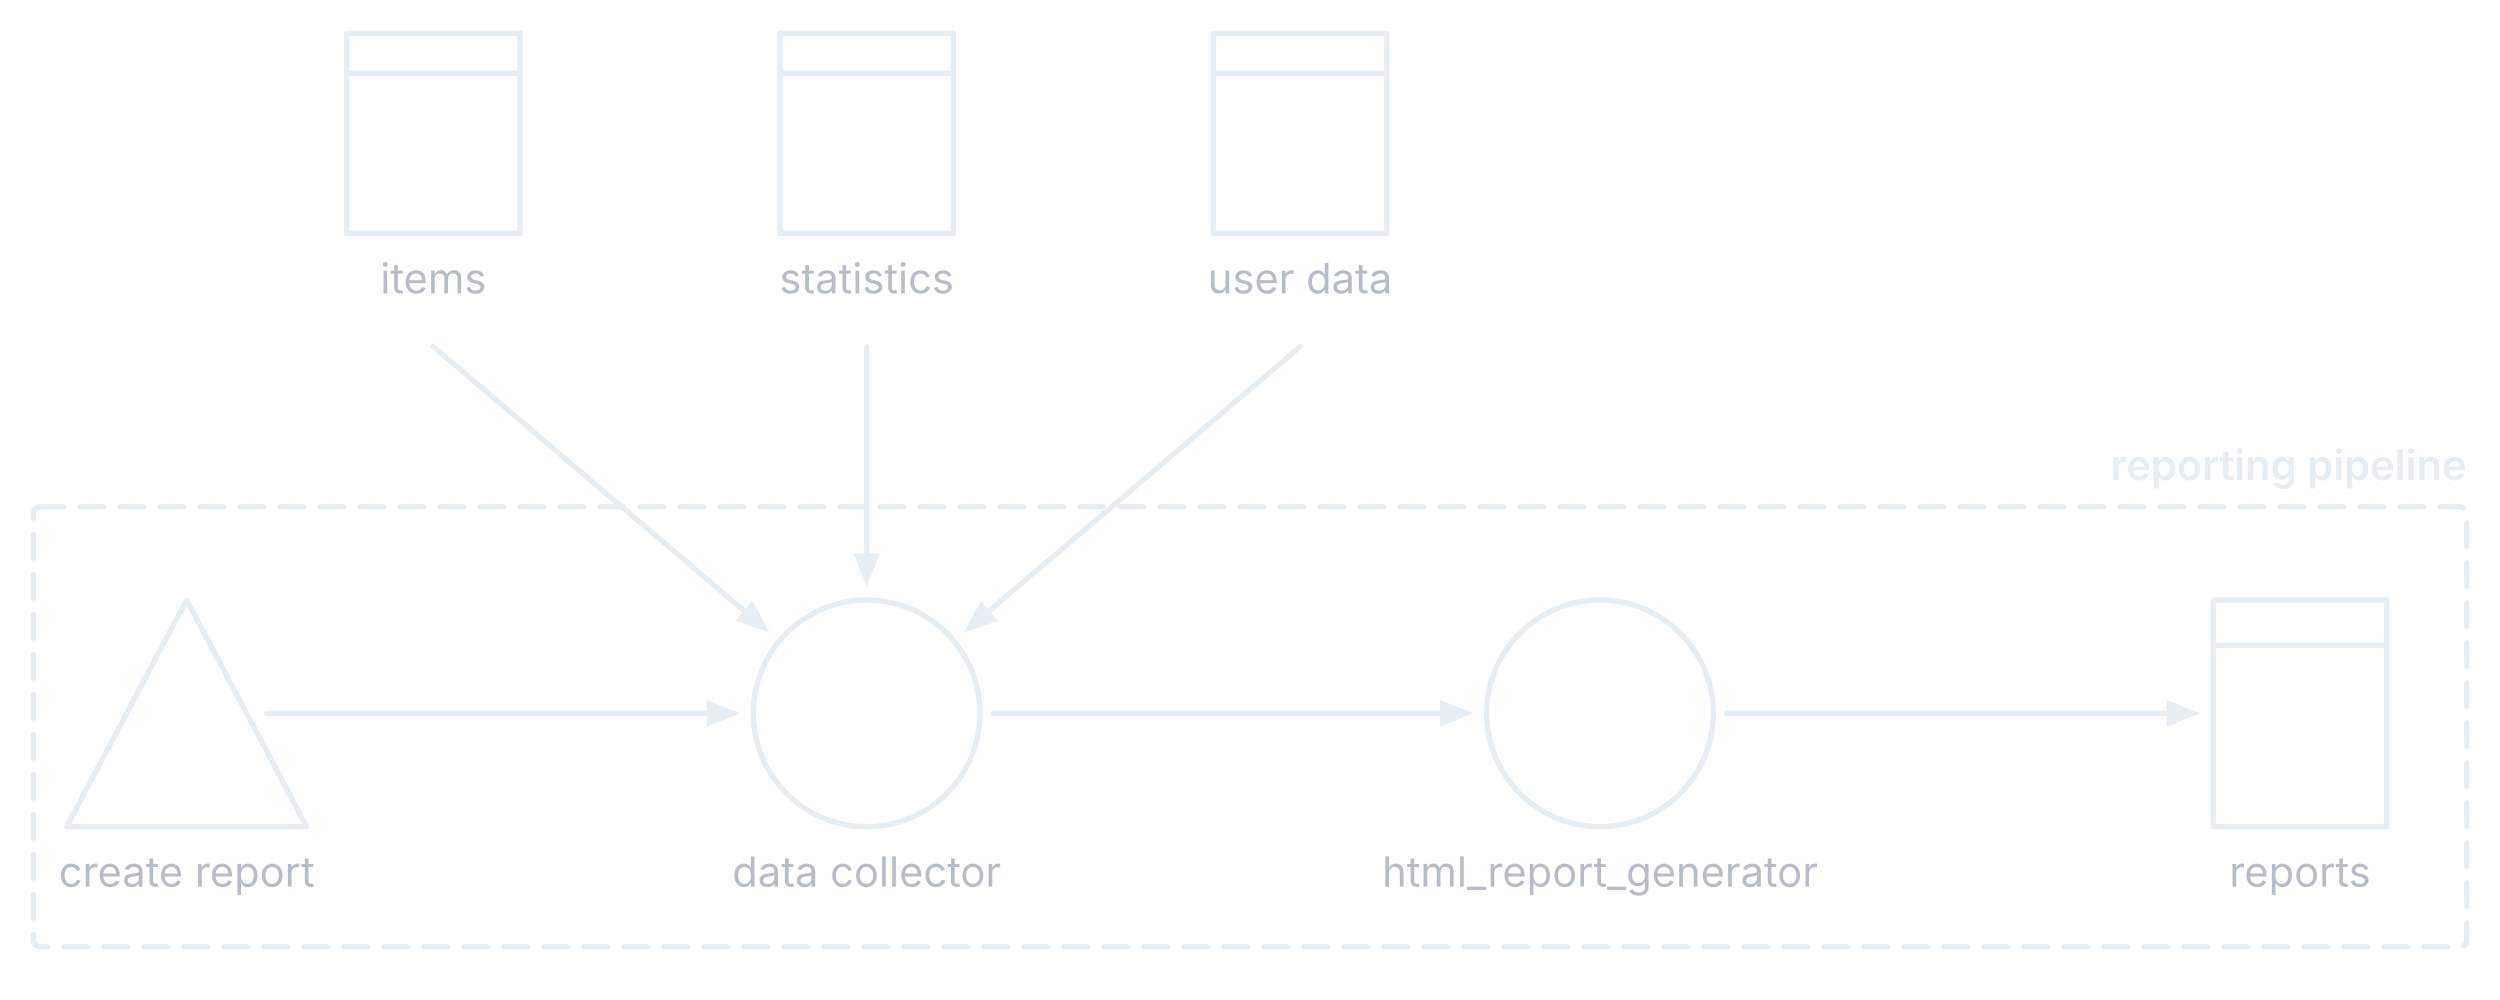
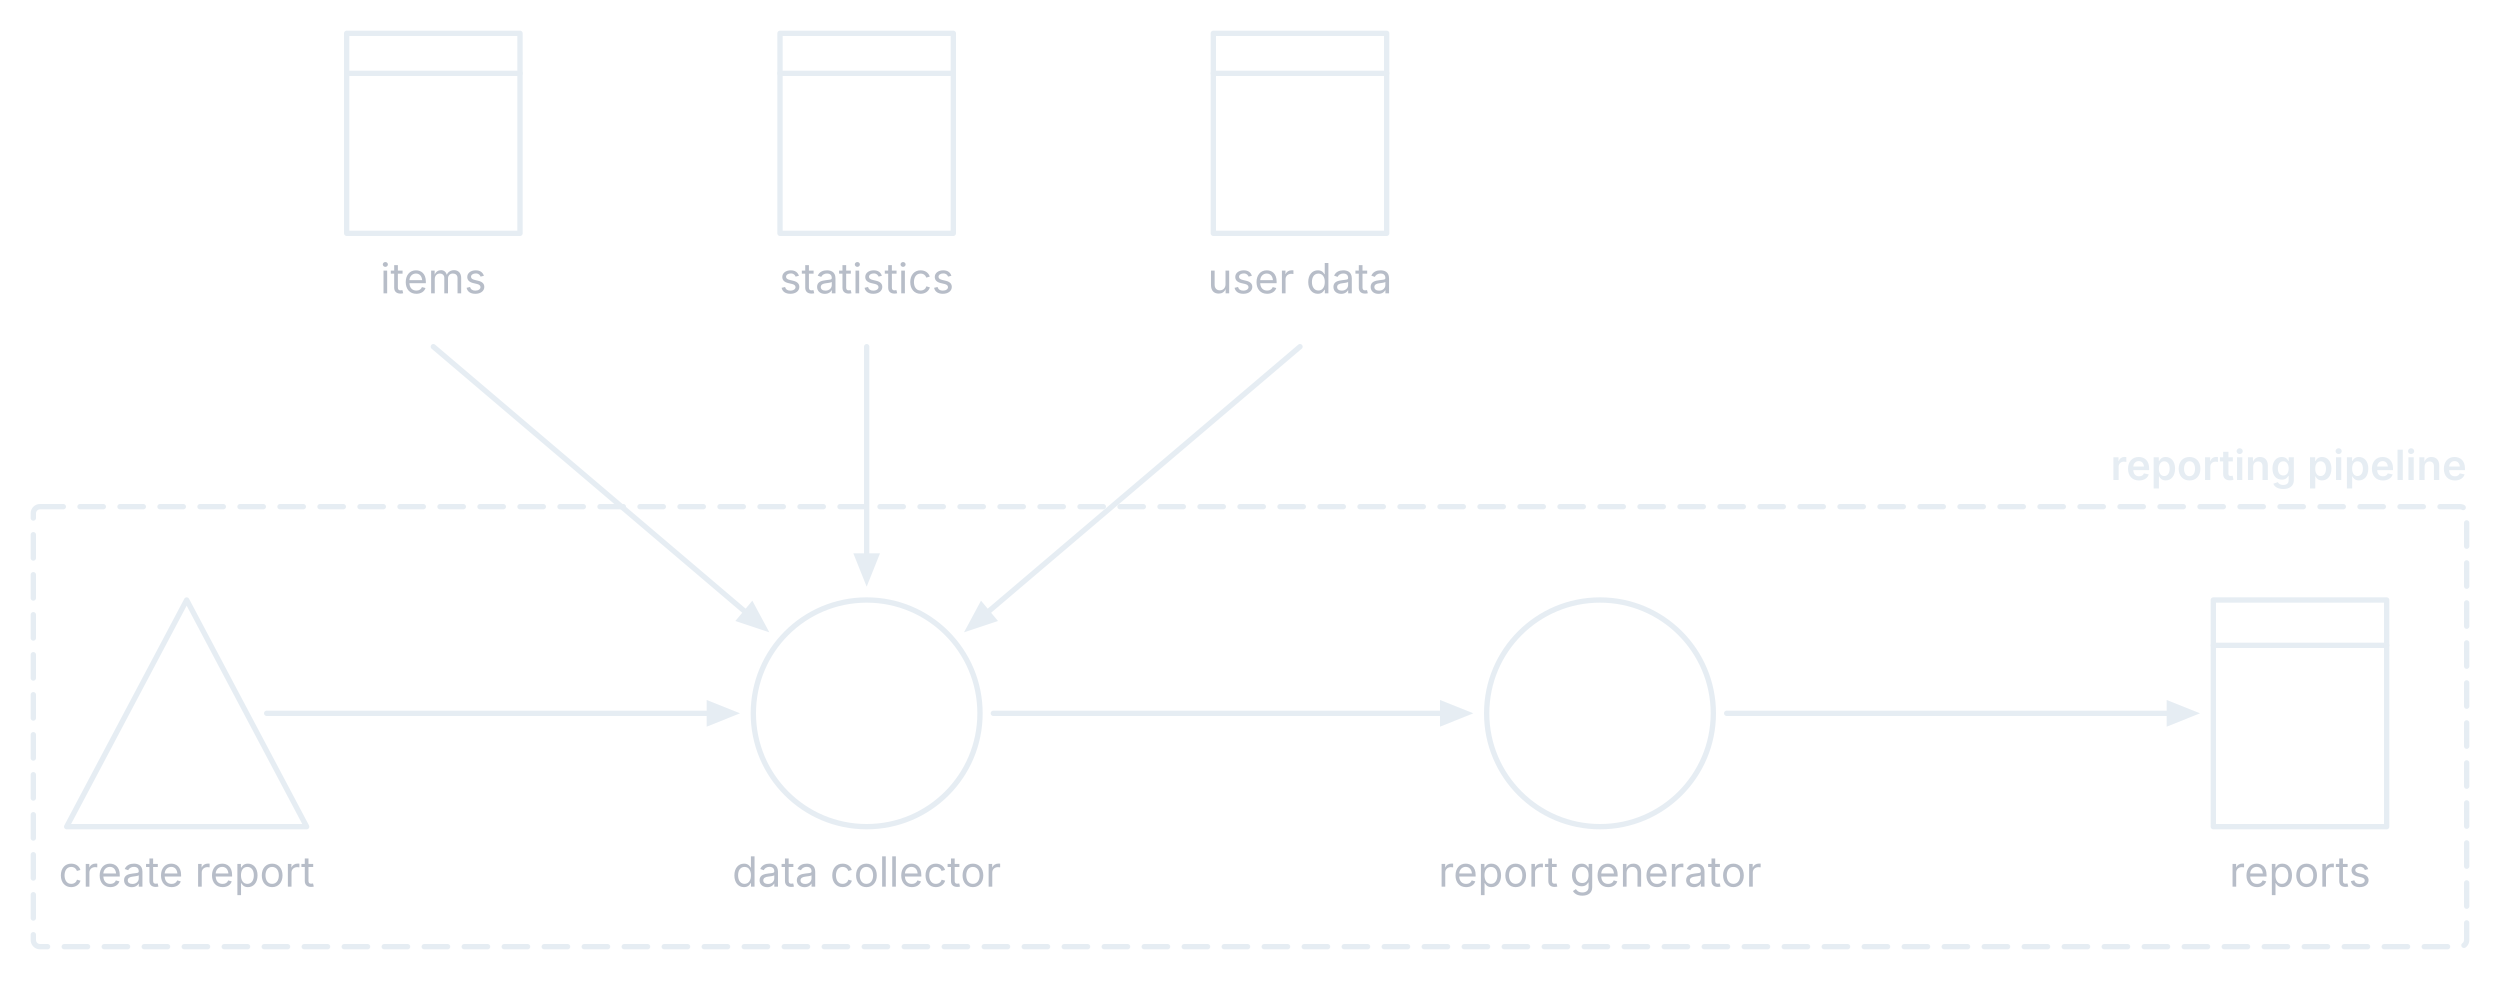
<svg xmlns="http://www.w3.org/2000/svg" width="750" height="300" viewBox="0 0 750 300" role="img" aria-label="Grouping">
  <style>
.s{fill:none;stroke:#e6edf3;stroke-width:1.6;stroke-linecap:round;stroke-linejoin:round}
.d{stroke-dasharray:7 5}
.h{fill:#e6edf3}
.bg{fill:#0f1216}
.x{fill:#3d444d;stroke:#e6edf3;stroke-width:1.6}
text{font-family:-apple-system,BlinkMacSystemFont,"Segoe UI",Inter,Helvetica,Arial,sans-serif;fill:#e6edf3}
.l{font-size:12.5px;fill:#b7bdc8;text-anchor:middle}
.k{font-size:15px;font-weight:600;text-anchor:middle;dominant-baseline:central}
.t{font-size:12.5px}
.ok{fill:#3fb950;font-size:12px;font-weight:700;letter-spacing:.1em}
.no{fill:#f85149;font-size:12px;font-weight:700;letter-spacing:.1em}
</style>
  <rect class="s" x="104" y="10" width="52" height="60" />
  <path class="s" d="M104 22H156" />
  <text class="l" x="130" y="88">items</text>
  <path class="s" d="M130 104L224.7 184.5" />
  <path class="h" d="M230.8 189.7L220.6 186.3L225.7 180.2Z" />
  <rect class="s" x="234" y="10" width="52" height="60" />
  <path class="s" d="M234 22H286" />
  <text class="l" x="260" y="88">statistics</text>
  <path class="s" d="M260 104L260 168" />
  <path class="h" d="M260 176L256 166L264 166Z" />
  <rect class="s" x="364" y="10" width="52" height="60" />
  <path class="s" d="M364 22H416" />
  <text class="l" x="390" y="88">user data</text>
  <path class="s" d="M390 104L295.3 184.5" />
  <path class="h" d="M289.2 189.7L294.3 180.2L299.4 186.3Z" />
  <path class="s" d="M56 180L92 248H20Z" />
  <text class="l" x="56" y="266">create report</text>
  <circle class="s" cx="260" cy="214" r="34" />
  <text class="l" x="260" y="266">data collector</text>
  <circle class="s" cx="480" cy="214" r="34" />
-   <text class="l" x="480" y="266">html_report_generator</text>
+   <text class="l" x="480" y="266">report generator</text>
  <rect class="s" x="664" y="180" width="52" height="68" />
  <path class="s" d="M664 193.6H716" />
  <text class="l" x="690" y="266">reports</text>
  <path class="s" d="M80 214L214 214" />
  <path class="h" d="M222 214L212 218L212 210Z" />
  <path class="s" d="M298 214L434 214" />
  <path class="h" d="M442 214L432 218L432 210Z" />
  <path class="s" d="M518 214L652 214" />
  <path class="h" d="M660 214L650 218L650 210Z" />
  <rect class="s d" x="10" y="152" width="730" height="132" rx="2" />
  <text class="t" x="740" y="144" text-anchor="end" style="font-weight:600">reporting pipeline</text>
</svg>
